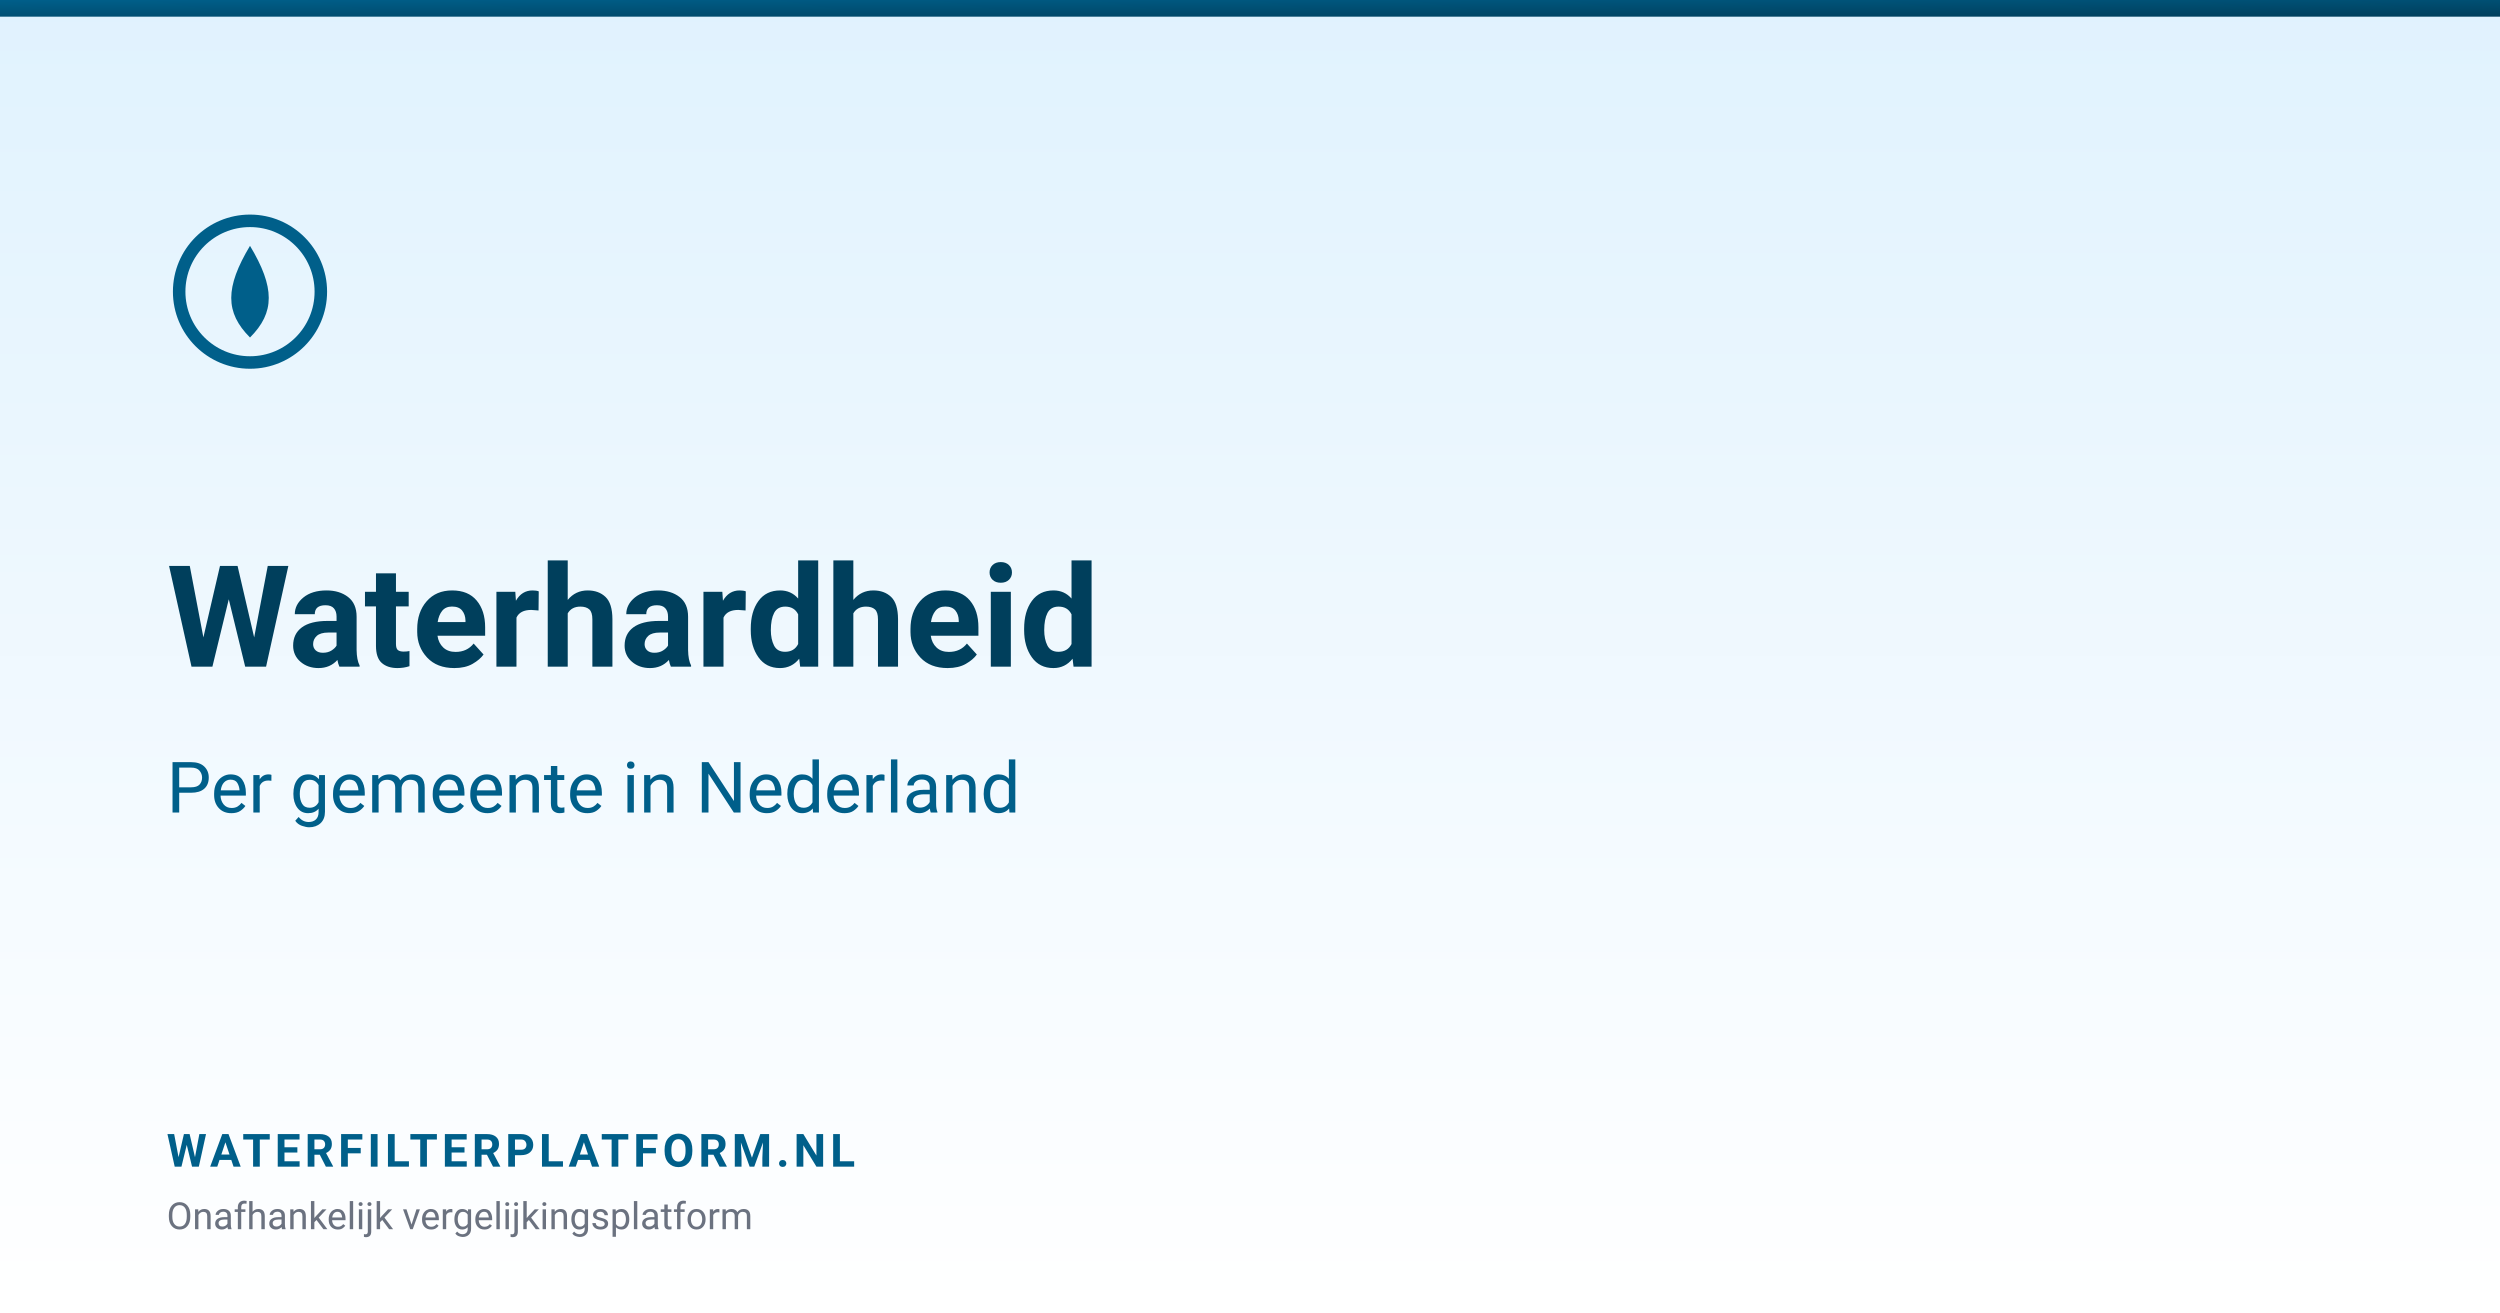
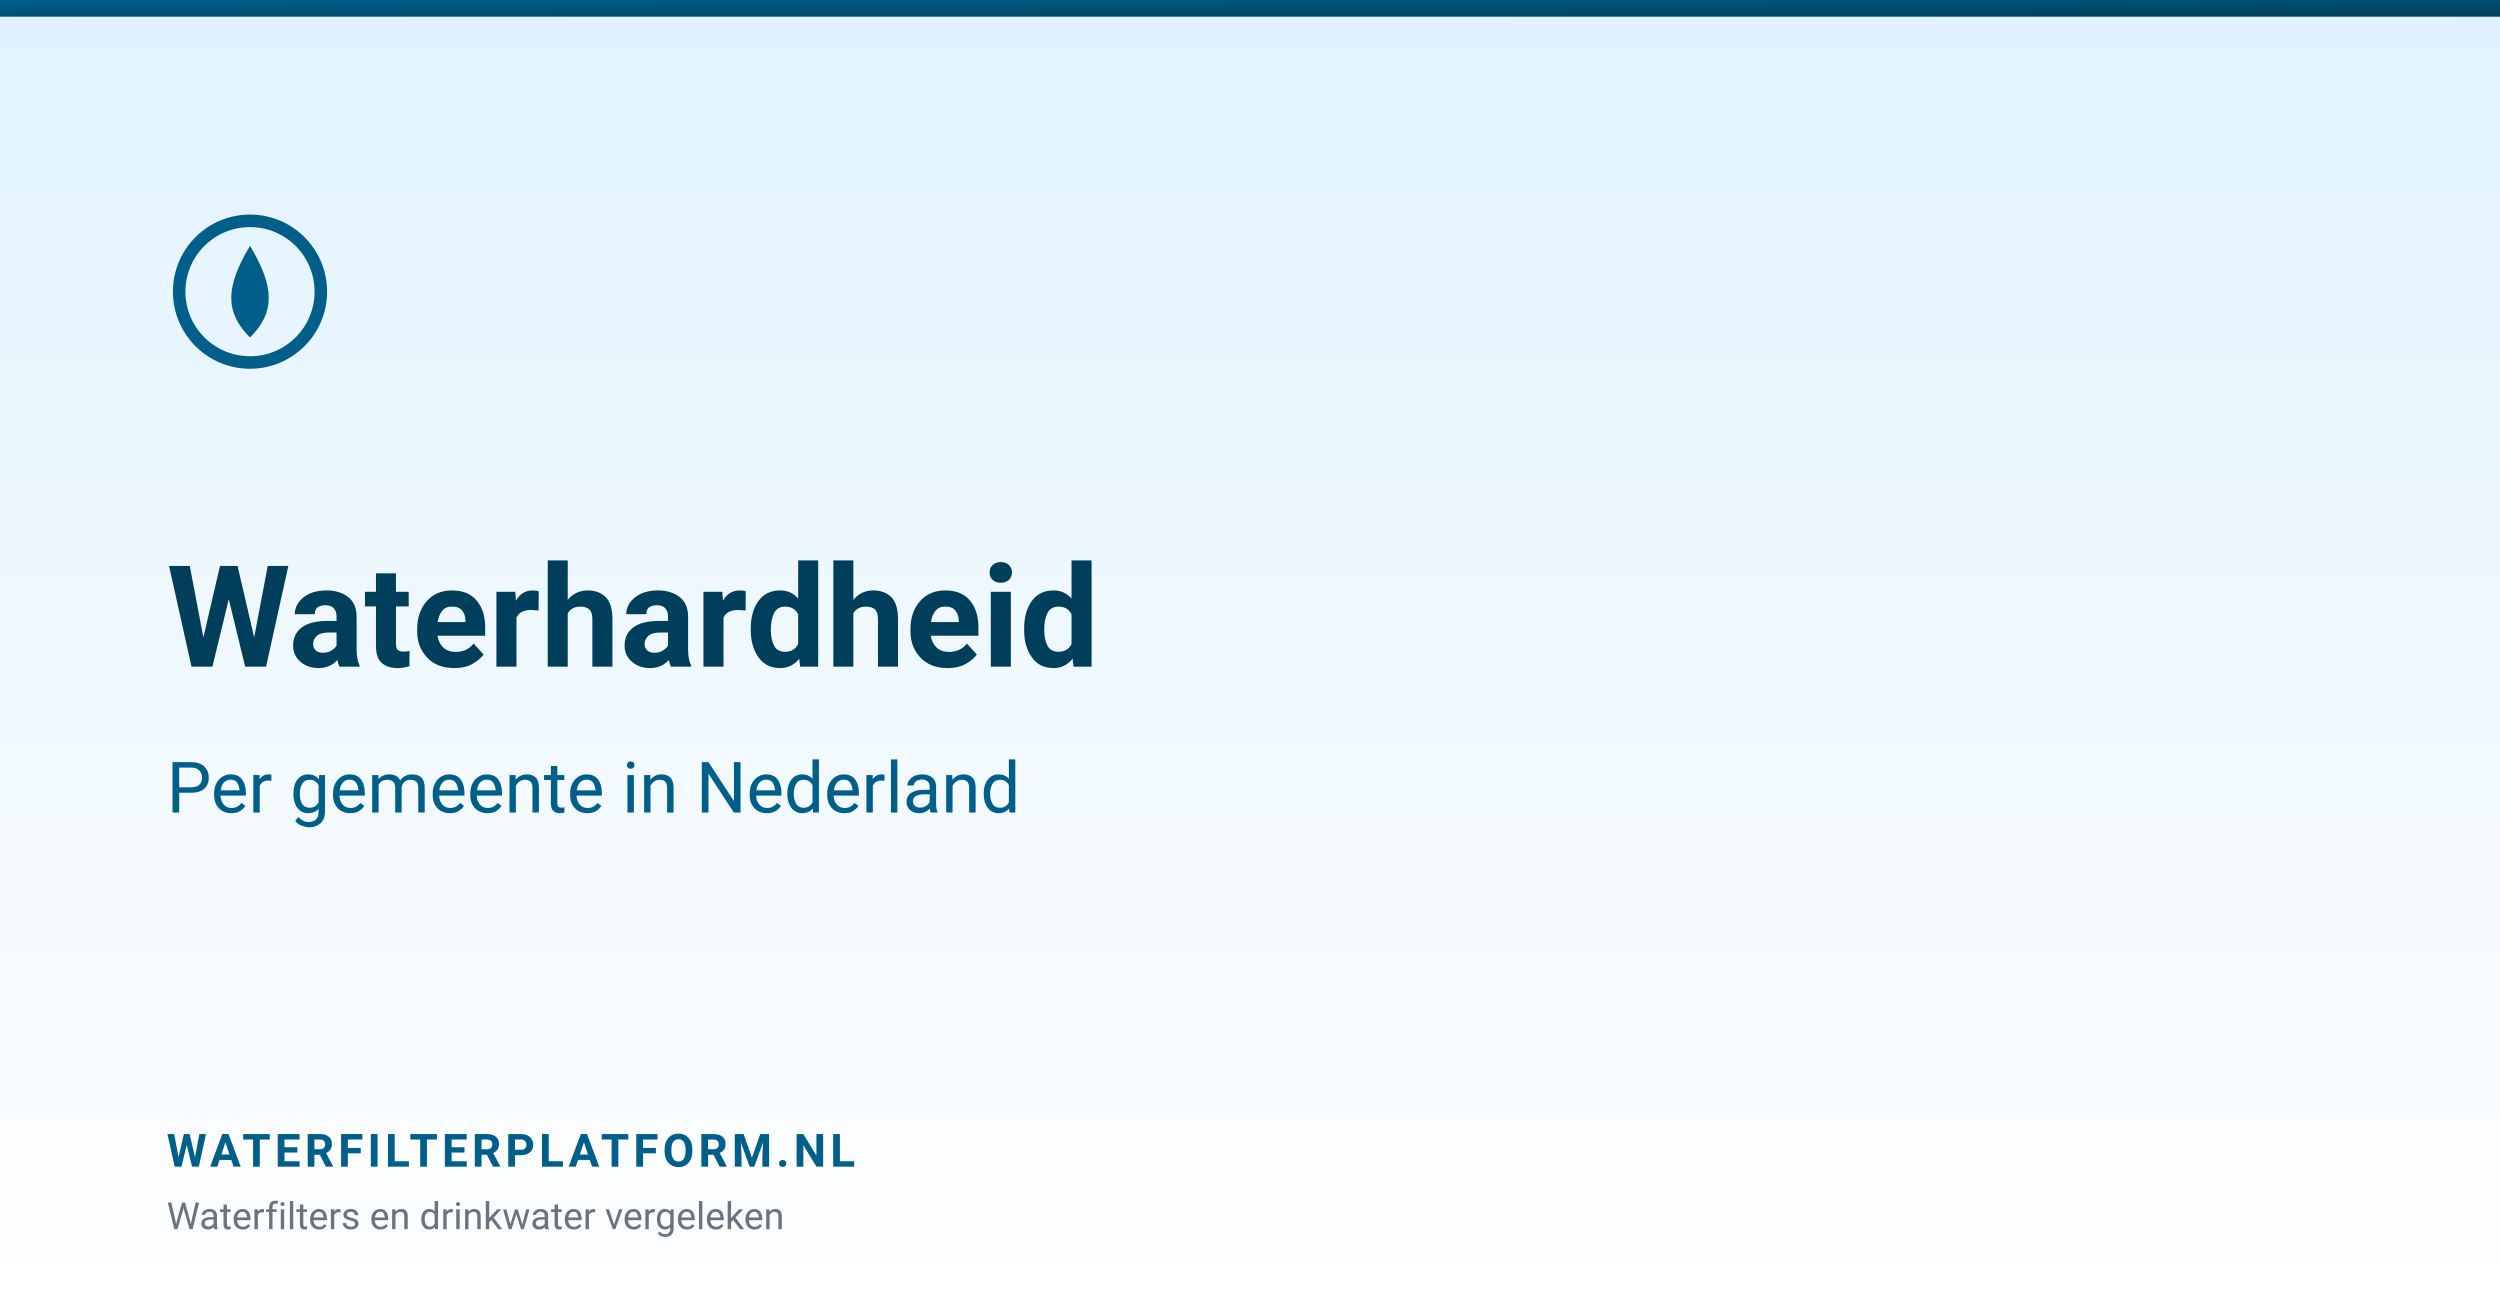
<svg xmlns="http://www.w3.org/2000/svg" viewBox="0 0 1200 630" width="1200" height="630">
  <defs>
    <linearGradient id="bg" x1="0" y1="0" x2="0" y2="1">
      <stop offset="0%" stop-color="#E0F2FE" />
      <stop offset="100%" stop-color="#FFFFFF" />
    </linearGradient>
    <linearGradient id="accent" x1="0" y1="0" x2="1" y2="1">
      <stop offset="0%" stop-color="#005F8A" />
      <stop offset="100%" stop-color="#003F5C" />
    </linearGradient>
  </defs>
  <rect width="1200" height="630" fill="url(#bg)" />
  <rect x="0" y="0" width="1200" height="8" fill="url(#accent)" />
  <g transform="translate(80, 100)">
    <circle cx="40" cy="40" r="34" fill="none" stroke="#005F8A" stroke-width="6" />
    <path d="M 40 18 C 28 38, 28 50, 40 62 C 52 50, 52 38, 40 18 Z" fill="#005F8A" />
  </g>
  <text x="80" y="320" font-family="system-ui, -apple-system, Segoe UI, Roboto, sans-serif" font-size="68" font-weight="700" fill="#003F5C">Waterhardheid</text>
  <text x="80" y="390" font-family="system-ui, -apple-system, Segoe UI, Roboto, sans-serif" font-size="34" font-weight="400" fill="#005F8A">Per gemeente in Nederland</text>
  <text x="80" y="560" font-family="system-ui, -apple-system, Segoe UI, Roboto, sans-serif" font-size="22" font-weight="600" fill="#005F8A" letter-spacing="2">WATERFILTERPLATFORM.NL</text>
-   <text x="80" y="590" font-family="system-ui, -apple-system, Segoe UI, Roboto, sans-serif" font-size="18" font-weight="400" fill="#6B7280">Onafhankelijk vergelijkingsplatform</text>
+   <text x="80" y="590" font-family="system-ui, -apple-system, Segoe UI, Roboto, sans-serif" font-size="18" font-weight="400" fill="#6B7280">Waterfilters en drinkwater vergeleken</text>
</svg>
